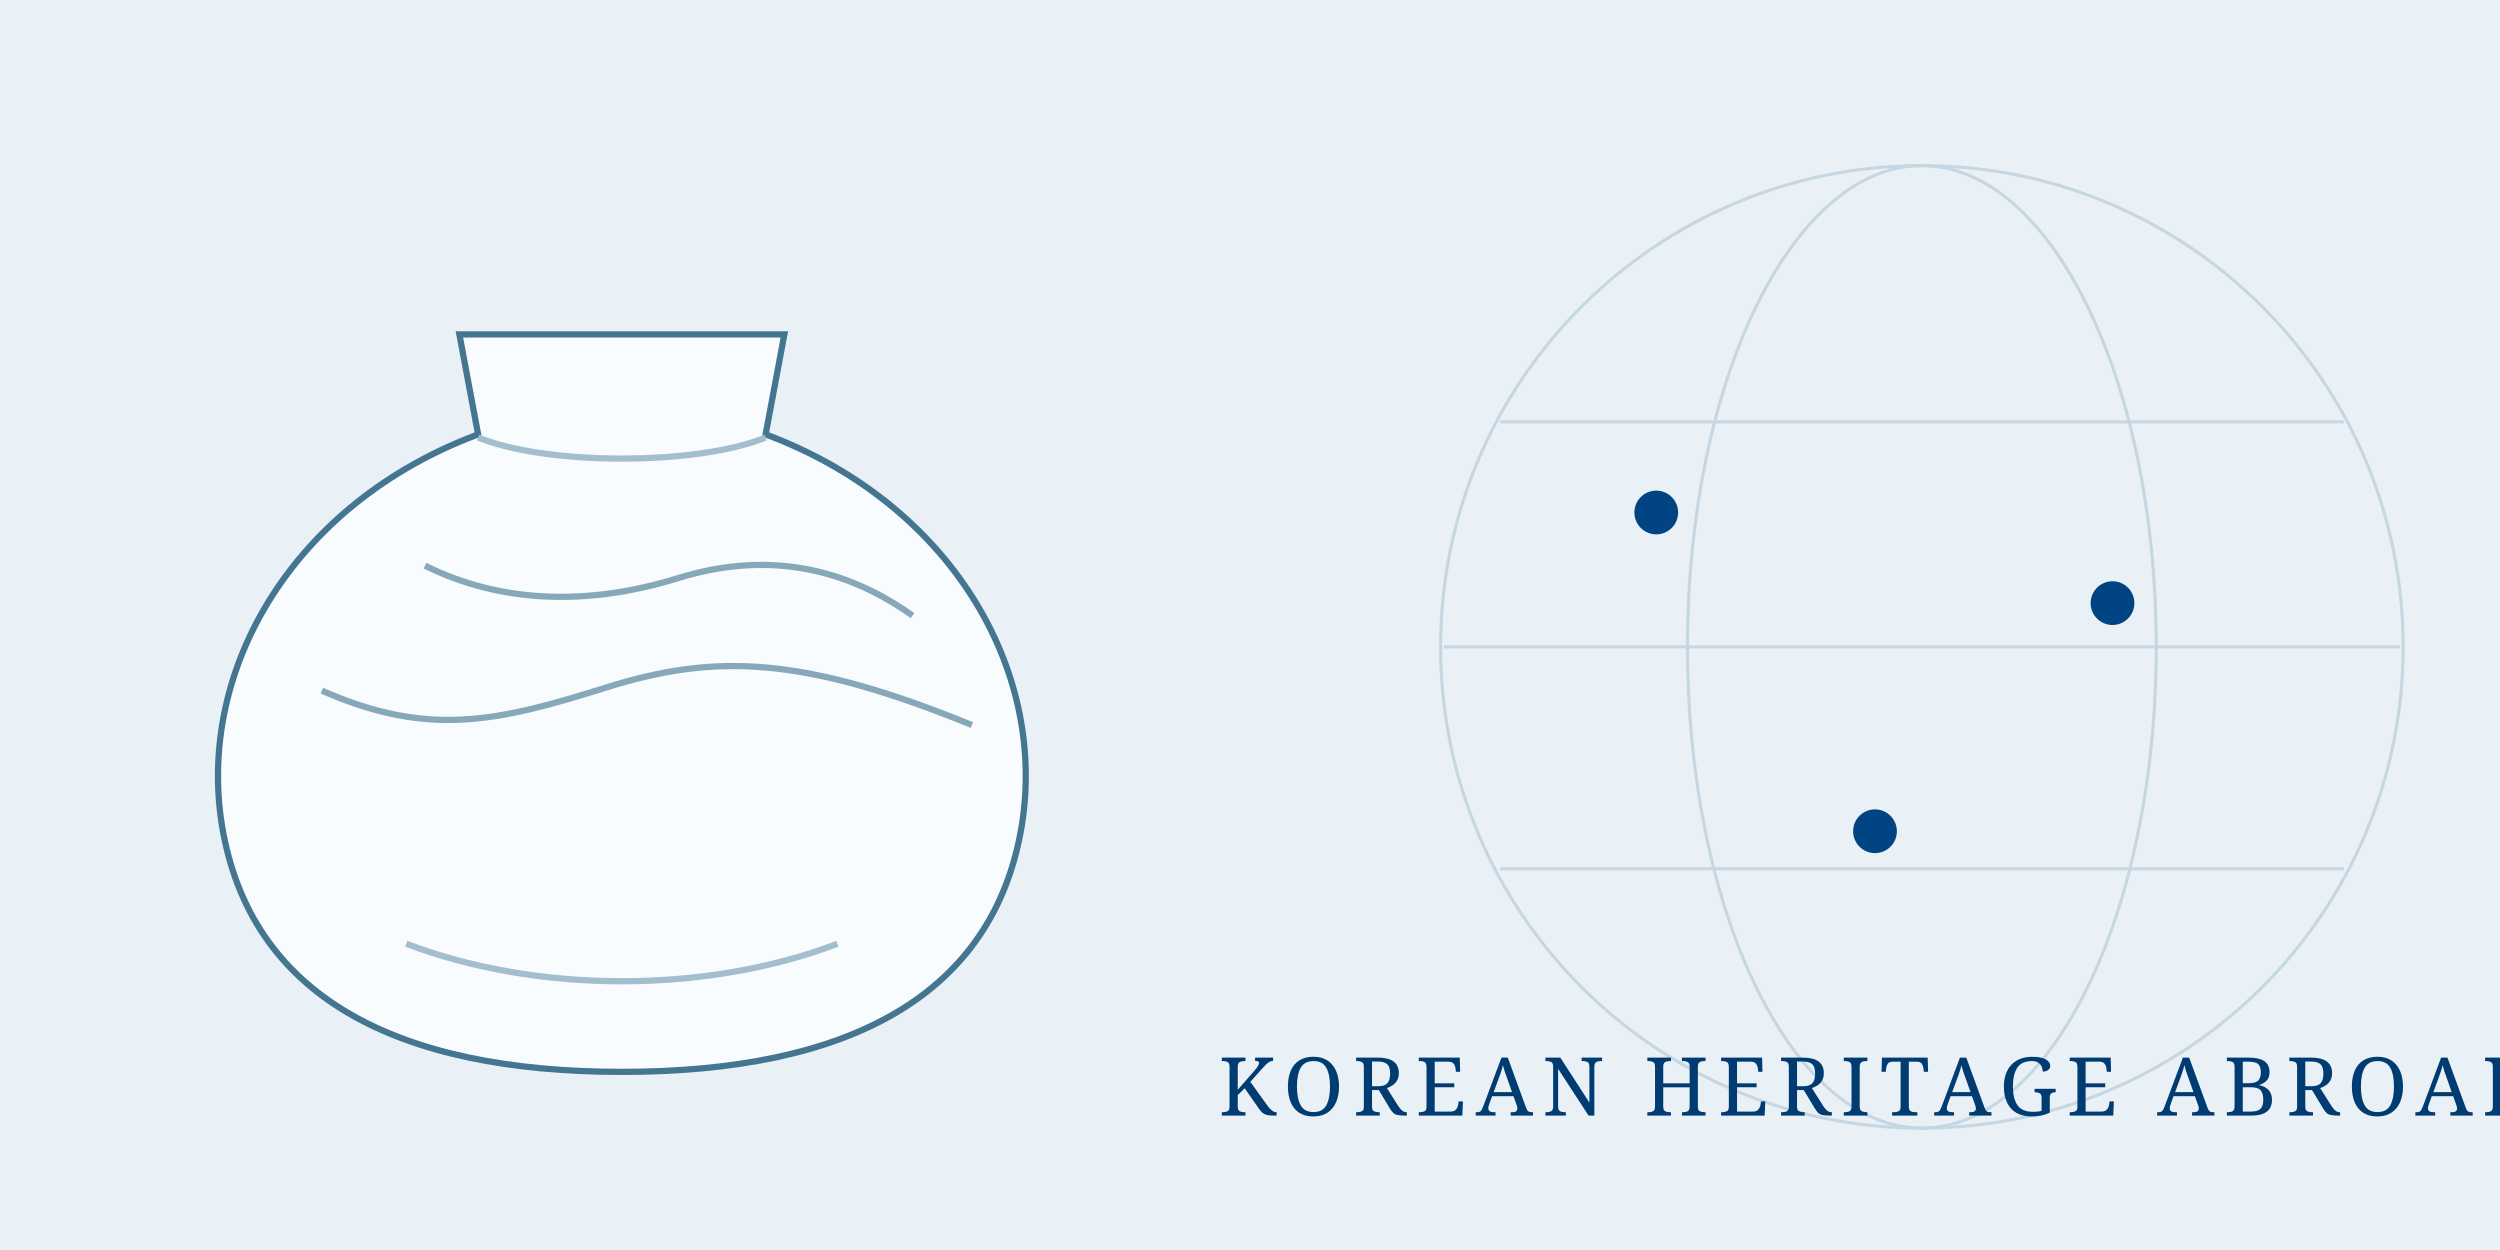
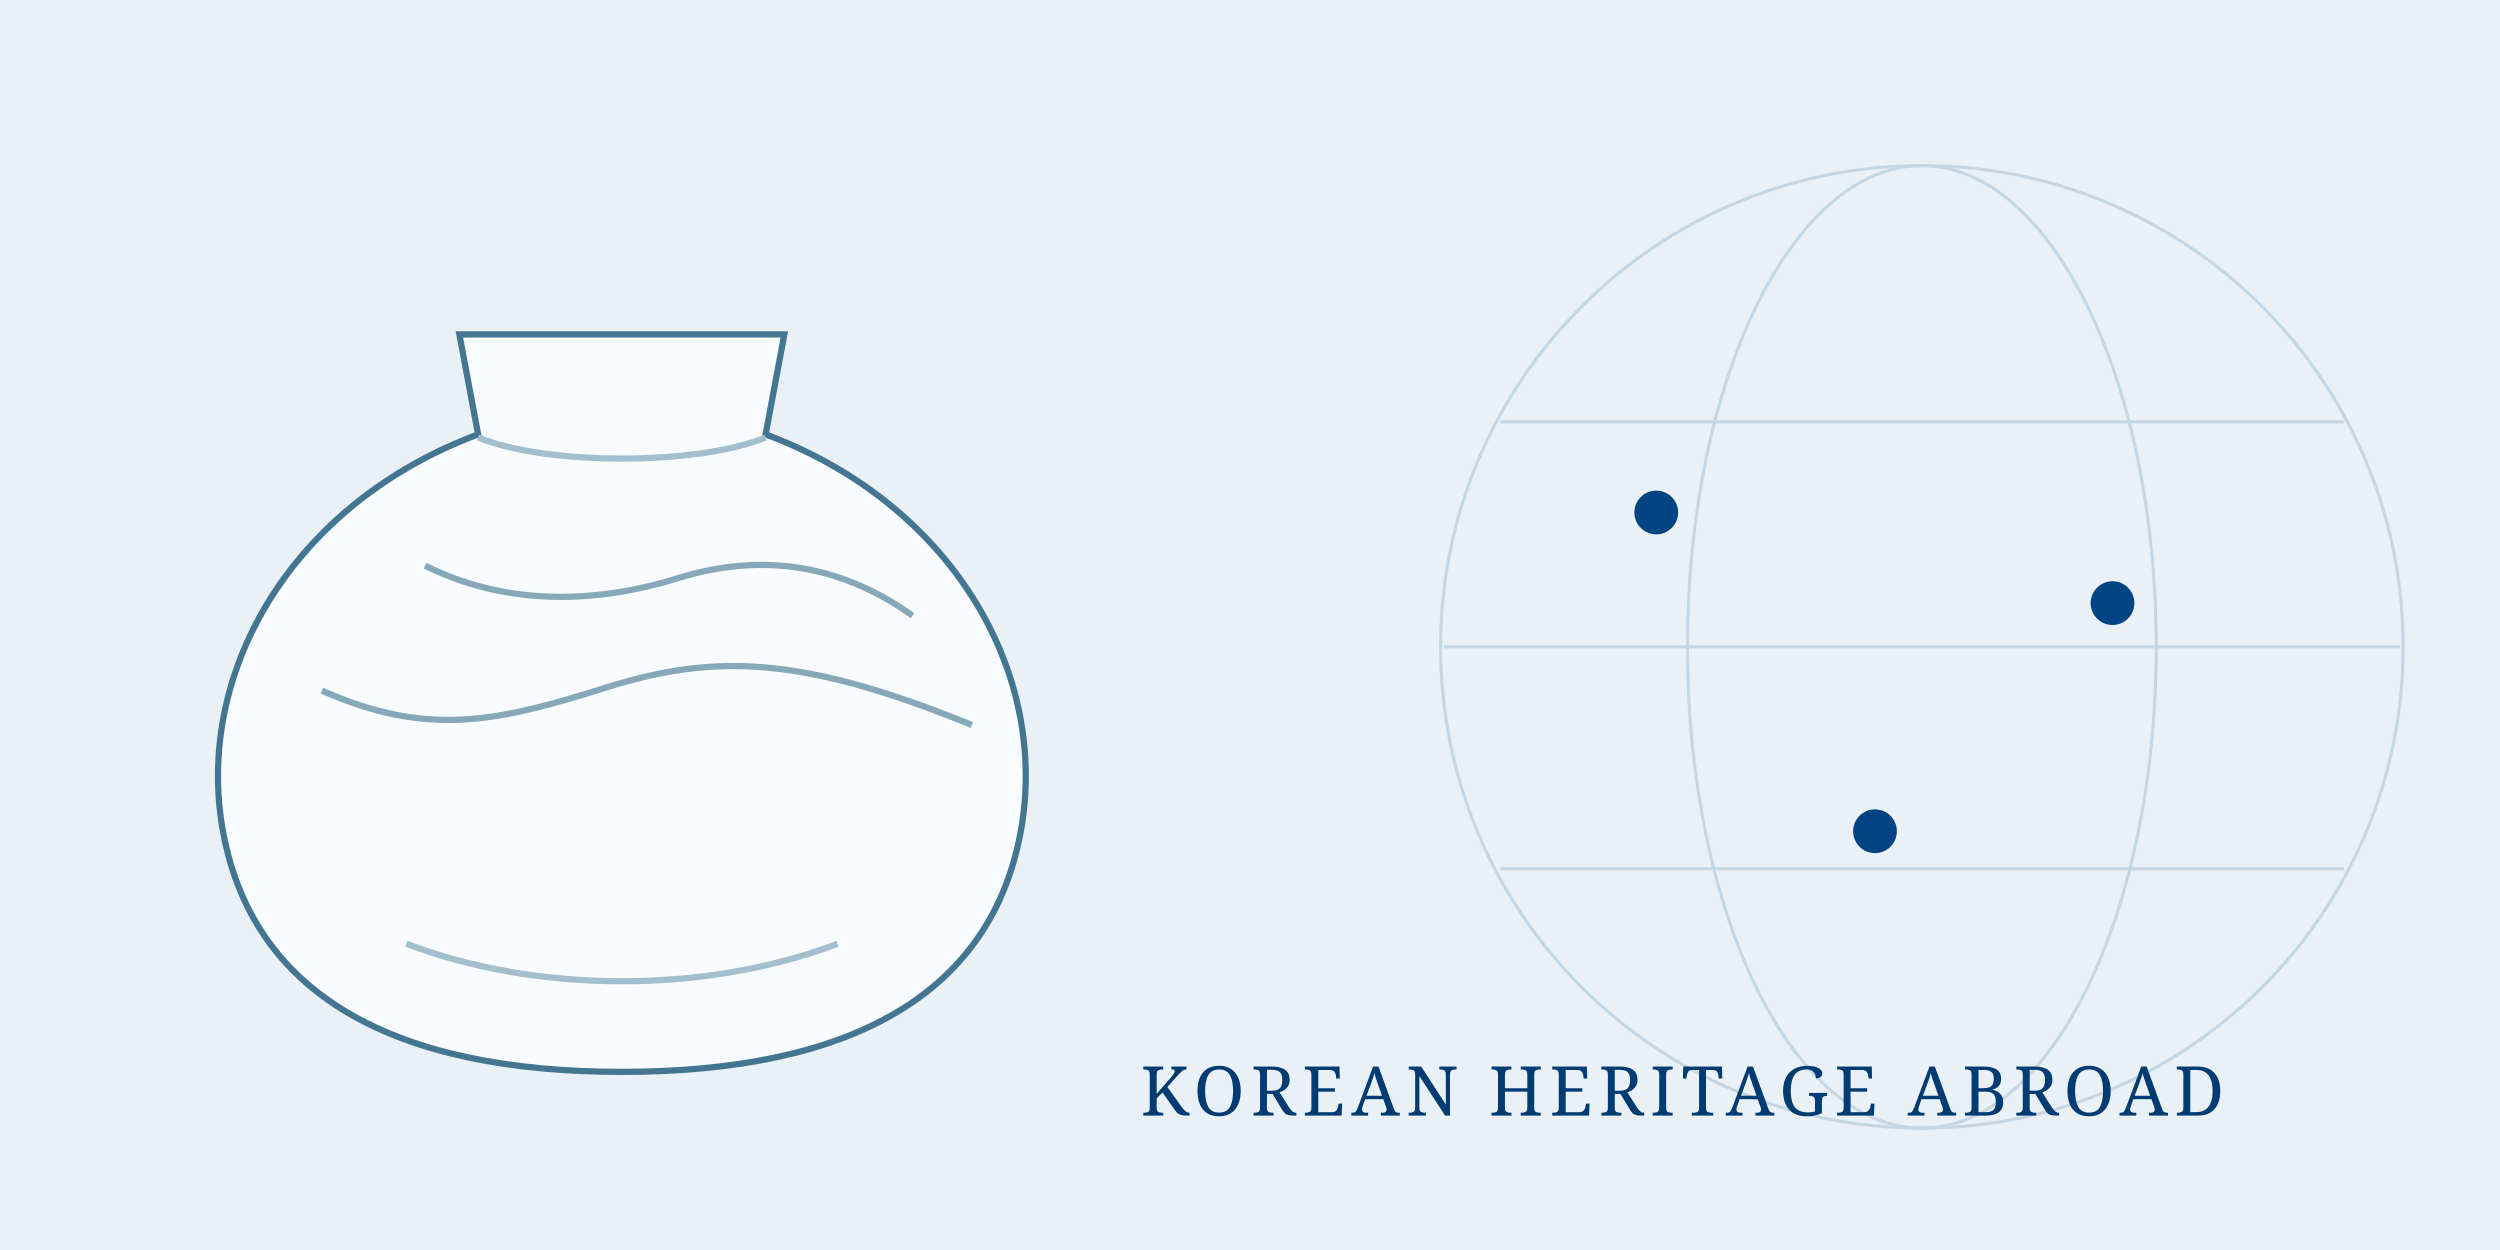
<svg xmlns="http://www.w3.org/2000/svg" viewBox="0 0 800 400" role="img" aria-labelledby="title desc">
  <rect width="800" height="400" fill="#eaf1f6" />
  <circle cx="615" cy="207" r="154" fill="none" stroke="#c5d7e3" />
  <ellipse cx="615" cy="207" rx="75" ry="154" fill="none" stroke="#c5d7e3" />
  <path d="M462 207h306M480 135h270M480 278h270" stroke="#c5d7e3" fill="none" />
  <path d="M147 107h104l-6 32c59 22 90 75 82 125-9 55-56 79-128 79s-119-24-128-79c-8-50 23-103 82-125z" fill="#f9fcfe" stroke="#457691" stroke-width="2" />
  <path d="M153 140c22 9 70 9 92 0M130 302c42 16 96 16 138 0" fill="none" stroke="#a3becd" stroke-width="2" />
  <path d="M136 181c24 12 52 13 81 4s54-3 75 12M103 221c34 15 56 10 91-1s63-10 117 12" fill="none" stroke="#86a8b9" stroke-width="2" />
  <circle cx="530" cy="164" r="7" fill="#004483" />
  <circle cx="676" cy="193" r="7" fill="#004483" />
  <circle cx="600" cy="266" r="7" fill="#004483" />
-   <text x="390" y="357" fill="#003b71" font-family="Georgia,serif" font-size="26" letter-spacing="3">KOREAN HERITAGE ABROAD</text>
+   <text x="365" y="357" fill="#003b71" font-family="Georgia,serif" font-size="22" letter-spacing="2">KOREAN HERITAGE ABROAD</text>
</svg>
